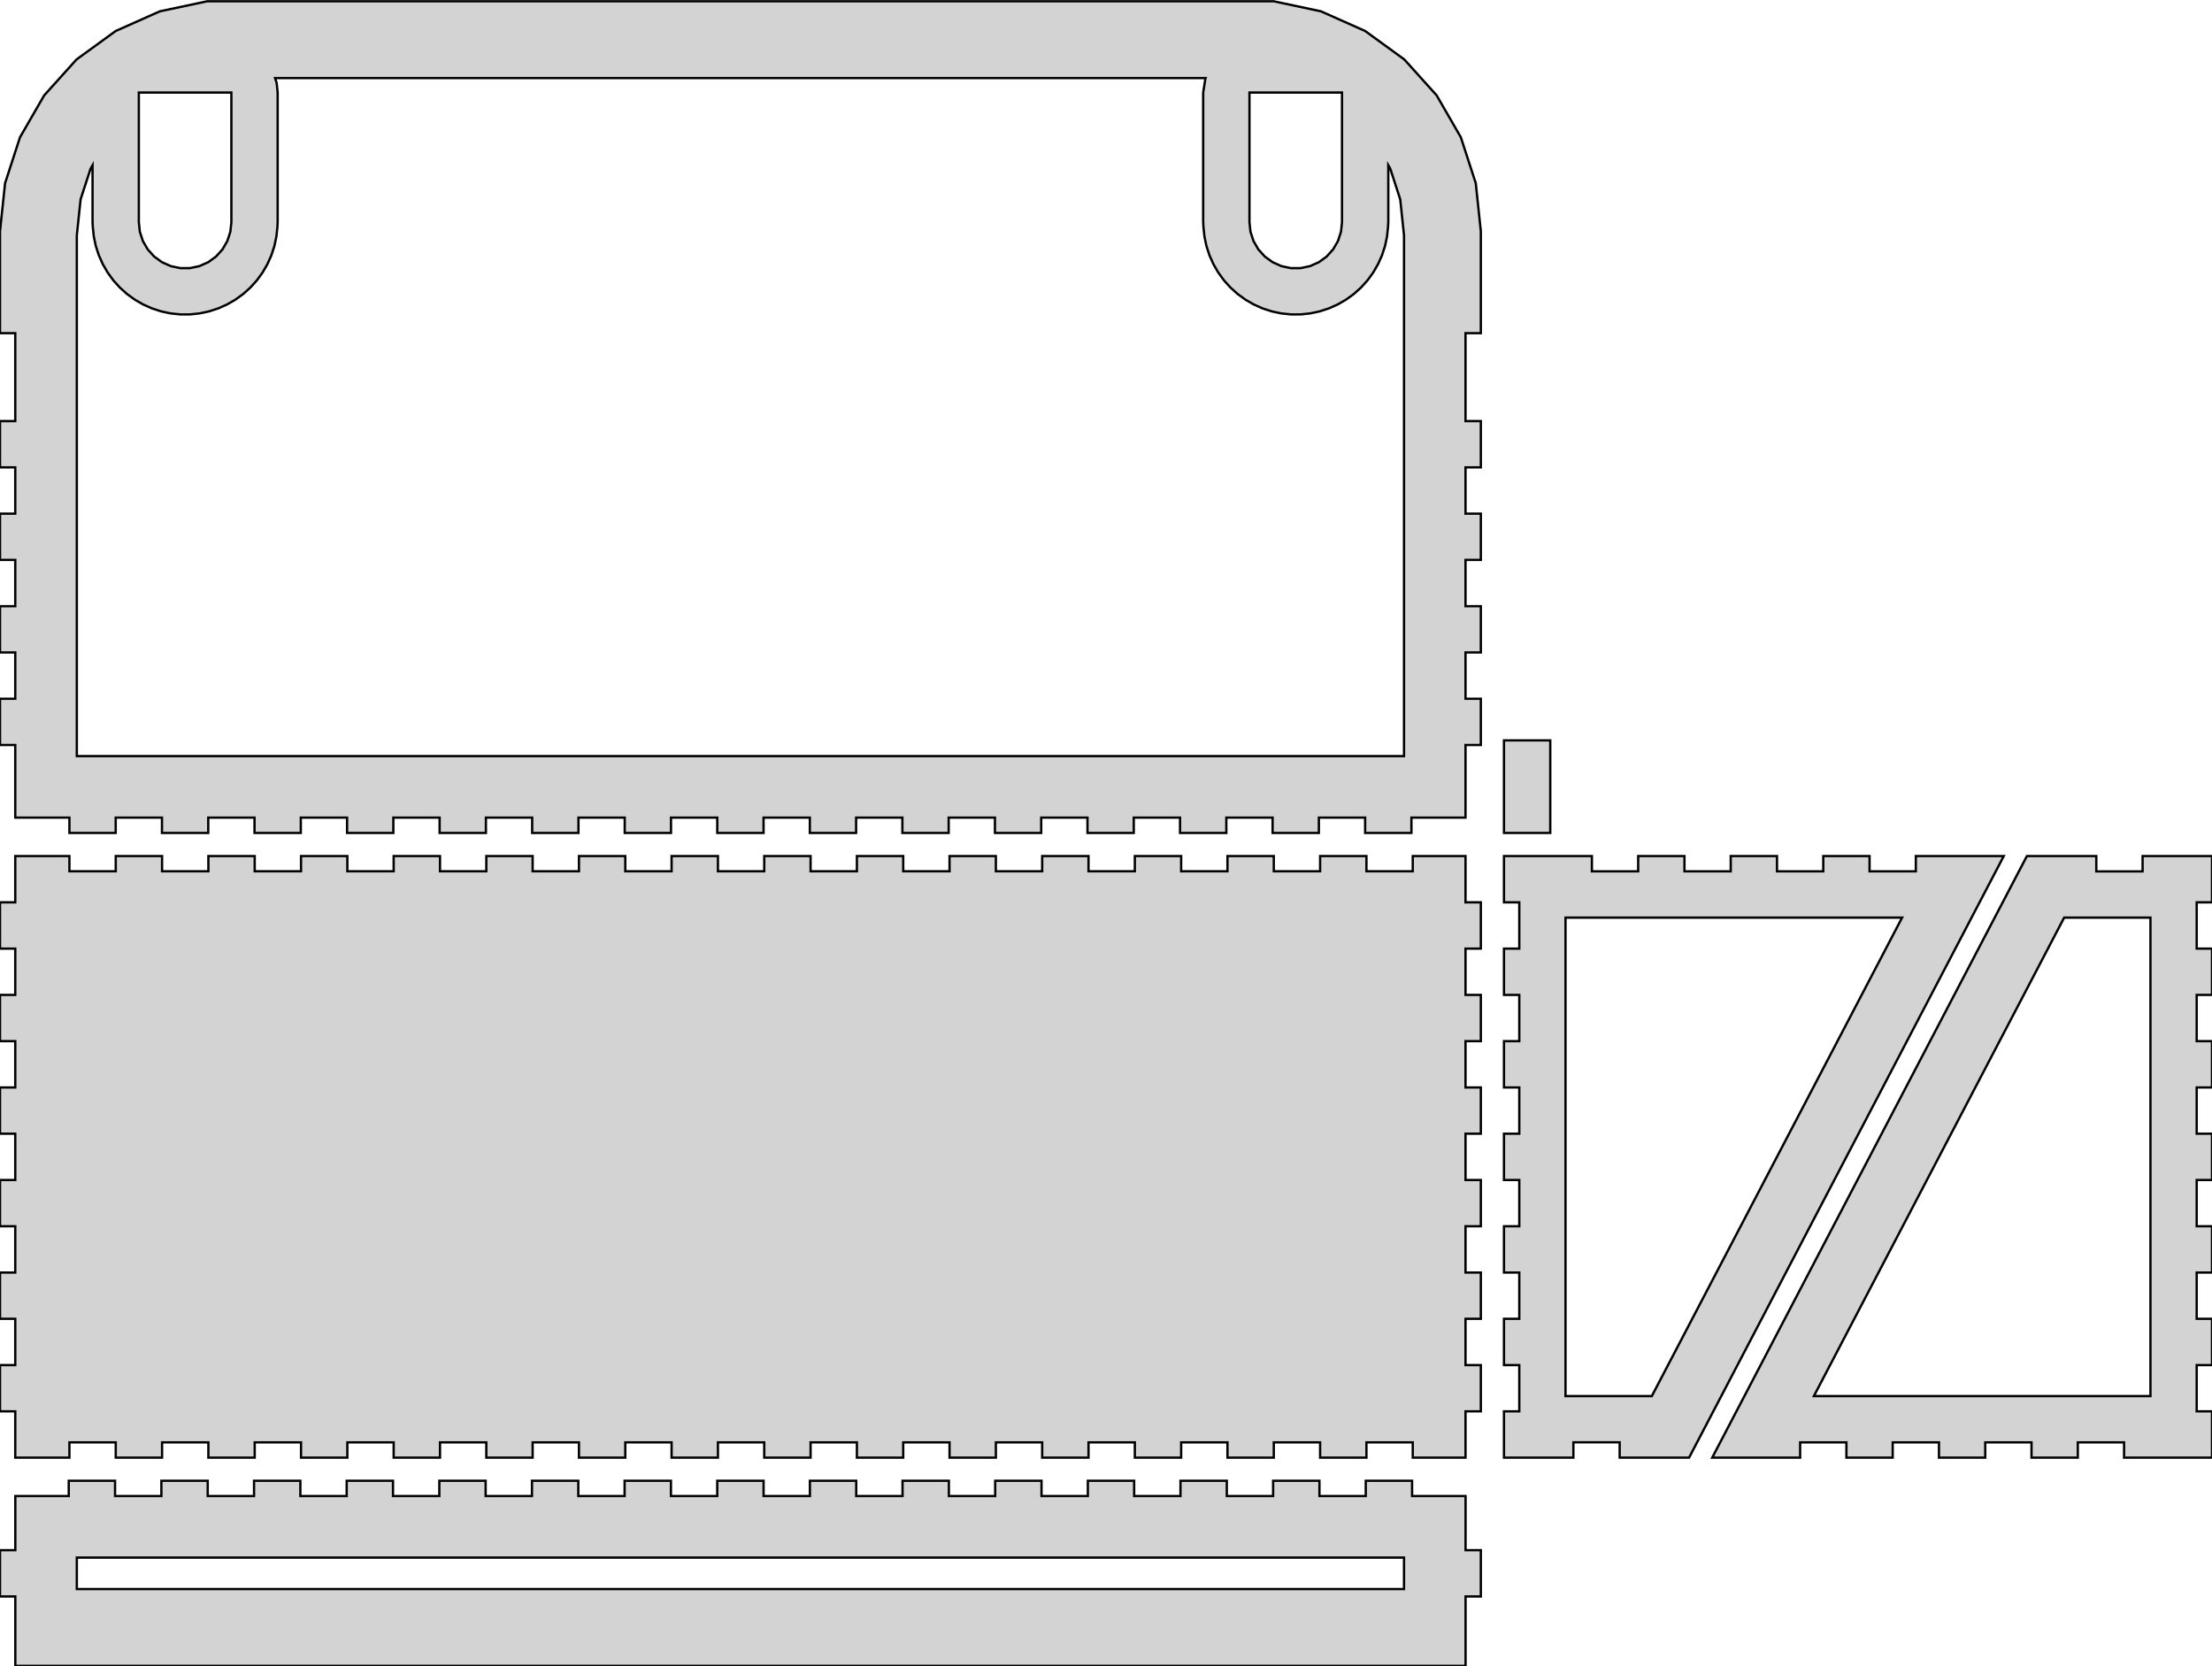
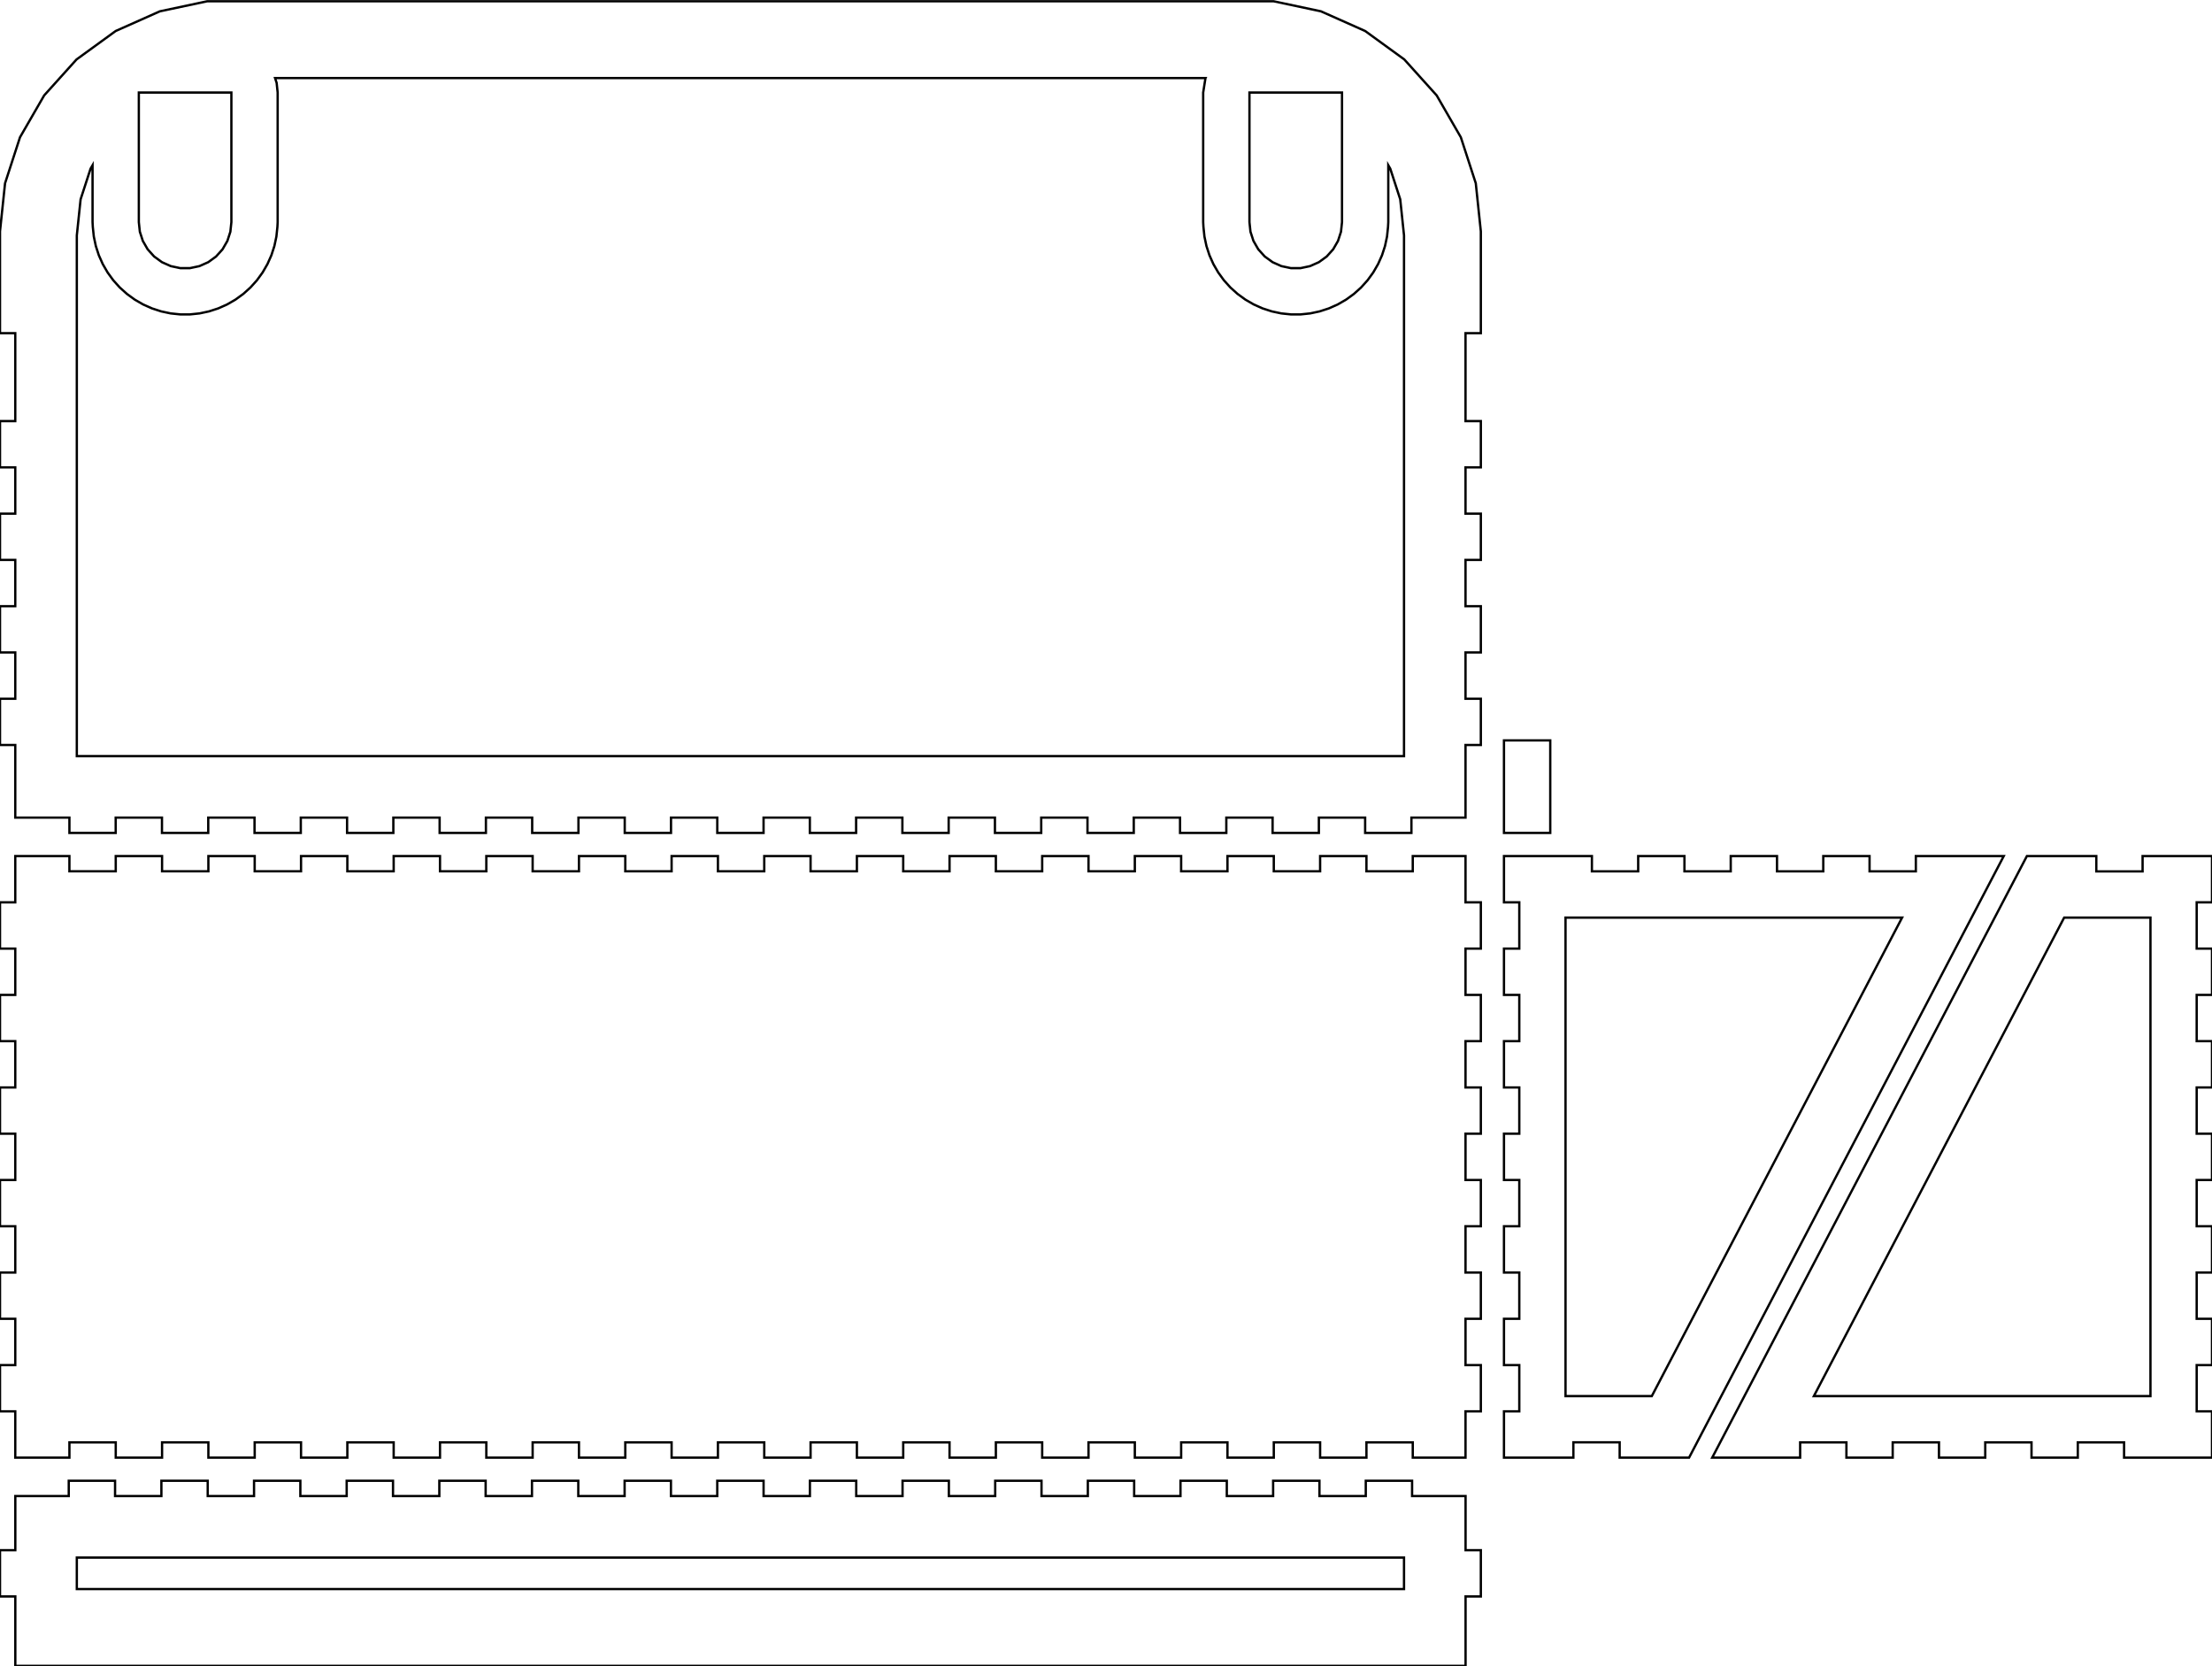
- <svg xmlns="http://www.w3.org/2000/svg" width="478mm" height="360mm" viewBox="-160 -250 478 360" version="1.1">
-   <path d=" M -135,-73.31 L -125,-73.31 L -125,-70 L -115,-70 L -115,-73.31 L -105,-73.31  L -105,-70 L -95,-70 L -95,-73.31 L -85,-73.31 L -85,-70 L -75,-70  L -75,-73.31 L -65,-73.31 L -65,-70 L -55,-70 L -55,-73.31 L -45,-73.31  L -45,-70 L -35,-70 L -35,-73.31 L -25,-73.31 L -25,-70 L -15,-70  L -15,-73.31 L -5,-73.31 L -5,-70 L 5,-70 L 5,-73.31 L 15,-73.31  L 15,-70 L 25,-70 L 25,-73.31 L 35,-73.31 L 35,-70 L 45,-70  L 45,-73.31 L 55,-73.31 L 55,-70 L 65,-70 L 65,-73.31 L 75,-73.31  L 75,-70 L 85,-70 L 85,-73.31 L 95,-73.31 L 95,-70 L 105,-70  L 105,-73.31 L 115,-73.31 L 115,-70 L 125,-70 L 125,-73.31 L 135,-73.31  L 135,-70 L 145,-70 L 145,-73.31 L 156.69,-73.31 L 156.69,-89 L 160,-89  L 160,-99 L 156.69,-99 L 156.69,-109 L 160,-109 L 160,-119 L 156.69,-119  L 156.69,-129 L 160,-129 L 160,-139 L 156.69,-139 L 156.69,-149 L 160,-149  L 160,-159 L 156.69,-159 L 156.69,-178 L 160,-178 L 160,-200 L 158.907,-210.396  L 155.677,-220.337 L 150.451,-229.389 L 143.457,-237.157 L 135,-243.301 L 125.451,-247.553 L 115.226,-249.726  L -115.226,-249.726 L -125.451,-247.553 L -135,-243.301 L -143.457,-237.157 L -150.451,-229.389 L -155.677,-220.337  L -158.907,-210.396 L -160,-200 L -160,-178 L -156.7,-178 L -156.7,-159 L -160,-159  L -160,-149 L -156.7,-149 L -156.7,-139 L -160,-139 L -160,-129 L -156.7,-129  L -156.7,-119 L -160,-119 L -160,-109 L -156.7,-109 L -156.7,-99 L -160,-99  L -160,-89 L -156.7,-89 L -156.7,-73.31 L -145,-73.31 L -145,-70 L -135,-70  z M -143.4,-86.6 L -143.4,-199.13 L -142.581,-206.925 L -140.429,-213.548 L -140,-214.291 L -140,-202  L -139.945,-200.955 L -139.727,-198.876 L -139.292,-196.831 L -138.646,-194.842 L -137.796,-192.933 L -136.75,-191.122  L -135.522,-189.431 L -134.123,-187.877 L -132.569,-186.478 L -130.878,-185.25 L -129.067,-184.204 L -127.158,-183.354  L -125.169,-182.708 L -123.124,-182.273 L -121.045,-182.055 L -118.955,-182.055 L -116.876,-182.273 L -114.831,-182.708  L -112.842,-183.354 L -110.933,-184.204 L -109.122,-185.25 L -107.431,-186.478 L -105.877,-187.877 L -104.478,-189.431  L -103.25,-191.122 L -102.204,-192.933 L -101.354,-194.842 L -100.708,-196.831 L -100.273,-198.876 L -100.055,-200.955  L -100,-202 L -100,-230 L -100.219,-232.079 L -100.559,-233.126 L 100.505,-233.126 L 100.489,-233.09  L 100,-230 L 100,-202 L 100.055,-200.955 L 100.273,-198.876 L 100.708,-196.831 L 101.354,-194.842  L 102.204,-192.933 L 103.25,-191.122 L 104.478,-189.431 L 105.877,-187.877 L 107.431,-186.478 L 109.122,-185.25  L 110.933,-184.204 L 112.842,-183.354 L 114.831,-182.708 L 116.876,-182.273 L 118.955,-182.055 L 121.045,-182.055  L 123.124,-182.273 L 125.169,-182.708 L 127.158,-183.354 L 129.067,-184.204 L 130.878,-185.25 L 132.569,-186.478  L 134.123,-187.877 L 135.522,-189.431 L 136.75,-191.122 L 137.796,-192.933 L 138.646,-194.842 L 139.292,-196.831  L 139.727,-198.876 L 139.945,-200.955 L 140,-202 L 140,-214.291 L 140.429,-213.548 L 142.581,-206.925  L 143.4,-199.13 L 143.4,-86.6 z M 118.955,-192.055 L 116.91,-192.489 L 115,-193.34 L 113.309,-194.569 L 111.91,-196.122 L 110.865,-197.933  L 110.219,-199.921 L 110,-202 L 110,-230 L 130,-230 L 130,-202 L 129.781,-199.921  L 129.135,-197.933 L 128.09,-196.122 L 126.691,-194.569 L 125,-193.34 L 123.09,-192.489 L 121.045,-192.055  z M -121.045,-192.055 L -123.09,-192.489 L -125,-193.34 L -126.691,-194.569 L -128.09,-196.122 L -129.135,-197.933  L -129.781,-199.921 L -130,-202 L -130,-230 L -110,-230 L -110,-202 L -110.219,-199.921  L -110.865,-197.933 L -111.91,-196.122 L -113.309,-194.569 L -115,-193.34 L -116.91,-192.489 L -118.955,-192.055  z M 175,-90 L 165,-90 L 165,-70 L 175,-70 z M -145,61.7 L -134.99,61.7 L -134.99,65 L -124.98,65 L -124.98,61.7 L -114.97,61.7  L -114.97,65 L -104.96,65 L -104.96,61.7 L -94.95,61.7 L -94.95,65 L -84.94,65  L -84.94,61.7 L -74.93,61.7 L -74.93,65 L -64.92,65 L -64.92,61.7 L -54.91,61.7  L -54.91,65 L -44.9,65 L -44.9,61.7 L -34.89,61.7 L -34.89,65 L -24.88,65  L -24.88,61.7 L -14.87,61.7 L -14.87,65 L -4.86,65 L -4.86,61.7 L 5.15,61.7  L 5.15,65 L 15.16,65 L 15.16,61.7 L 25.17,61.7 L 25.17,65 L 35.18,65  L 35.18,61.7 L 45.19,61.7 L 45.19,65 L 55.2,65 L 55.2,61.7 L 65.21,61.7  L 65.21,65 L 75.22,65 L 75.22,61.7 L 85.23,61.7 L 85.23,65 L 95.24,65  L 95.24,61.7 L 105.25,61.7 L 105.25,65 L 115.26,65 L 115.26,61.7 L 125.27,61.7  L 125.27,65 L 135.28,65 L 135.28,61.7 L 145.29,61.7 L 145.29,65 L 156.69,65  L 156.69,55 L 160,55 L 160,45 L 156.69,45 L 156.69,35 L 160,35  L 160,25 L 156.69,25 L 156.69,15 L 160,15 L 160,5 L 156.69,5  L 156.69,-5 L 160,-5 L 160,-15 L 156.69,-15 L 156.69,-25 L 160,-25  L 160,-35 L 156.69,-35 L 156.69,-45 L 160,-45 L 160,-55 L 156.69,-55  L 156.69,-65 L 145.29,-65 L 145.29,-61.71 L 135.28,-61.71 L 135.28,-65 L 125.27,-65  L 125.27,-61.71 L 115.26,-61.71 L 115.26,-65 L 105.25,-65 L 105.25,-61.71 L 95.24,-61.71  L 95.24,-65 L 85.23,-65 L 85.23,-61.71 L 75.22,-61.71 L 75.22,-65 L 65.21,-65  L 65.21,-61.71 L 55.2,-61.71 L 55.2,-65 L 45.19,-65 L 45.19,-61.71 L 35.18,-61.71  L 35.18,-65 L 25.17,-65 L 25.17,-61.71 L 15.16,-61.71 L 15.16,-65 L 5.15,-65  L 5.15,-61.71 L -4.86,-61.71 L -4.86,-65 L -14.87,-65 L -14.87,-61.71 L -24.88,-61.71  L -24.88,-65 L -34.89,-65 L -34.89,-61.71 L -44.9,-61.71 L -44.9,-65 L -54.91,-65  L -54.91,-61.71 L -64.92,-61.71 L -64.92,-65 L -74.93,-65 L -74.93,-61.71 L -84.94,-61.71  L -84.94,-65 L -94.95,-65 L -94.95,-61.71 L -104.96,-61.71 L -104.96,-65 L -114.97,-65  L -114.97,-61.71 L -124.98,-61.71 L -124.98,-65 L -134.99,-65 L -134.99,-61.71 L -145,-61.71  L -145,-65 L -156.7,-65 L -156.7,-55 L -160,-55 L -160,-45 L -156.7,-45  L -156.7,-35 L -160,-35 L -160,-25 L -156.7,-25 L -156.7,-15 L -160,-15  L -160,-5 L -156.7,-5 L -156.7,5 L -160,5 L -160,15 L -156.7,15  L -156.7,25 L -160,25 L -160,35 L -156.7,35 L -156.7,45 L -160,45  L -160,55 L -156.7,55 L -156.7,65 L -145,65 z M 249,61.7 L 259,61.7 L 259,65 L 269,65 L 269,61.7 L 279,61.7  L 279,65 L 289,65 L 289,61.7 L 299,61.7 L 299,65 L 318,65  L 318,55 L 314.69,55 L 314.69,45 L 318,45 L 318,35 L 314.69,35  L 314.69,25 L 318,25 L 318,15 L 314.69,15 L 314.69,5 L 318,5  L 318,-5 L 314.69,-5 L 314.69,-15 L 318,-15 L 318,-25 L 314.69,-25  L 314.69,-35 L 318,-35 L 318,-45 L 314.69,-45 L 314.69,-55 L 318,-55  L 318,-65 L 303,-65 L 303,-61.69 L 293,-61.69 L 293,-65 L 278,-65  L 210,65 L 229,65 L 229,61.7 L 239,61.7 L 239,65 L 249,65  z M 231.967,51.7 L 286.053,-51.7 L 304.7,-51.7 L 304.7,51.7 z M 180,61.69 L 190,61.69 L 190,65 L 205,65 L 273,-65 L 254,-65  L 254,-61.7 L 244,-61.7 L 244,-65 L 234,-65 L 234,-61.7 L 224,-61.7  L 224,-65 L 214,-65 L 214,-61.7 L 204,-61.7 L 204,-65 L 194,-65  L 194,-61.7 L 184,-61.7 L 184,-65 L 165,-65 L 165,-55 L 168.31,-55  L 168.31,-45 L 165,-45 L 165,-35 L 168.31,-35 L 168.31,-25 L 165,-25  L 165,-15 L 168.31,-15 L 168.31,-5 L 165,-5 L 165,5 L 168.31,5  L 168.31,15 L 165,15 L 165,25 L 168.31,25 L 168.31,35 L 165,35  L 165,45 L 168.31,45 L 168.31,55 L 165,55 L 165,65 L 180,65  z M 178.3,51.7 L 178.3,-51.7 L 251.033,-51.7 L 196.947,51.7 z M 156.7,95 L 160,95 L 160,85 L 156.7,85 L 156.7,73.3 L 145.145,73.3  L 145.145,70 L 135.135,70 L 135.135,73.3 L 125.125,73.3 L 125.125,70 L 115.115,70  L 115.115,73.3 L 105.105,73.3 L 105.105,70 L 95.095,70 L 95.095,73.3 L 85.085,73.3  L 85.085,70 L 75.075,70 L 75.075,73.3 L 65.065,73.3 L 65.065,70 L 55.055,70  L 55.055,73.3 L 45.045,73.3 L 45.045,70 L 35.035,70 L 35.035,73.3 L 25.025,73.3  L 25.025,70 L 15.015,70 L 15.015,73.3 L 5.005,73.3 L 5.005,70 L -5.005,70  L -5.005,73.3 L -15.015,73.3 L -15.015,70 L -25.025,70 L -25.025,73.3 L -35.035,73.3  L -35.035,70 L -45.045,70 L -45.045,73.3 L -55.055,73.3 L -55.055,70 L -65.065,70  L -65.065,73.3 L -75.075,73.3 L -75.075,70 L -85.085,70 L -85.085,73.3 L -95.095,73.3  L -95.095,70 L -105.105,70 L -105.105,73.3 L -115.115,73.3 L -115.115,70 L -125.125,70  L -125.125,73.3 L -135.135,73.3 L -135.135,70 L -145.145,70 L -145.145,73.3 L -156.69,73.3  L -156.69,85 L -160,85 L -160,95 L -156.69,95 L -156.69,110 L 156.7,110  z M -143.4,93.4 L -143.4,86.6 L 143.4,86.6 L 143.4,93.4 z " stroke="black" fill="lightgray" stroke-width="0.5" />
+ <svg xmlns="http://www.w3.org/2000/svg" width="478mm" height="360mm" viewBox="-160 -250 478 360" version="1.1" id="svg2">
+   <defs id="defs10" />
+   <path d=" M -135,-73.31 L -125,-73.31 L -125,-70 L -115,-70 L -115,-73.31 L -105,-73.31  L -105,-70 L -95,-70 L -95,-73.31 L -85,-73.31 L -85,-70 L -75,-70  L -75,-73.31 L -65,-73.31 L -65,-70 L -55,-70 L -55,-73.31 L -45,-73.31  L -45,-70 L -35,-70 L -35,-73.31 L -25,-73.31 L -25,-70 L -15,-70  L -15,-73.31 L -5,-73.31 L -5,-70 L 5,-70 L 5,-73.31 L 15,-73.31  L 15,-70 L 25,-70 L 25,-73.31 L 35,-73.31 L 35,-70 L 45,-70  L 45,-73.31 L 55,-73.31 L 55,-70 L 65,-70 L 65,-73.31 L 75,-73.31  L 75,-70 L 85,-70 L 85,-73.31 L 95,-73.31 L 95,-70 L 105,-70  L 105,-73.31 L 115,-73.31 L 115,-70 L 125,-70 L 125,-73.31 L 135,-73.31  L 135,-70 L 145,-70 L 145,-73.31 L 156.69,-73.31 L 156.69,-89 L 160,-89  L 160,-99 L 156.69,-99 L 156.69,-109 L 160,-109 L 160,-119 L 156.69,-119  L 156.69,-129 L 160,-129 L 160,-139 L 156.69,-139 L 156.69,-149 L 160,-149  L 160,-159 L 156.69,-159 L 156.69,-178 L 160,-178 L 160,-200 L 158.907,-210.396  L 155.677,-220.337 L 150.451,-229.389 L 143.457,-237.157 L 135,-243.301 L 125.451,-247.553 L 115.226,-249.726  L -115.226,-249.726 L -125.451,-247.553 L -135,-243.301 L -143.457,-237.157 L -150.451,-229.389 L -155.677,-220.337  L -158.907,-210.396 L -160,-200 L -160,-178 L -156.7,-178 L -156.7,-159 L -160,-159  L -160,-149 L -156.7,-149 L -156.7,-139 L -160,-139 L -160,-129 L -156.7,-129  L -156.7,-119 L -160,-119 L -160,-109 L -156.7,-109 L -156.7,-99 L -160,-99  L -160,-89 L -156.7,-89 L -156.7,-73.31 L -145,-73.31 L -145,-70 L -135,-70  z M -143.4,-86.6 L -143.4,-199.13 L -142.581,-206.925 L -140.429,-213.548 L -140,-214.291 L -140,-202  L -139.945,-200.955 L -139.727,-198.876 L -139.292,-196.831 L -138.646,-194.842 L -137.796,-192.933 L -136.75,-191.122  L -135.522,-189.431 L -134.123,-187.877 L -132.569,-186.478 L -130.878,-185.25 L -129.067,-184.204 L -127.158,-183.354  L -125.169,-182.708 L -123.124,-182.273 L -121.045,-182.055 L -118.955,-182.055 L -116.876,-182.273 L -114.831,-182.708  L -112.842,-183.354 L -110.933,-184.204 L -109.122,-185.25 L -107.431,-186.478 L -105.877,-187.877 L -104.478,-189.431  L -103.25,-191.122 L -102.204,-192.933 L -101.354,-194.842 L -100.708,-196.831 L -100.273,-198.876 L -100.055,-200.955  L -100,-202 L -100,-230 L -100.219,-232.079 L -100.559,-233.126 L 100.505,-233.126 L 100.489,-233.09  L 100,-230 L 100,-202 L 100.055,-200.955 L 100.273,-198.876 L 100.708,-196.831 L 101.354,-194.842  L 102.204,-192.933 L 103.25,-191.122 L 104.478,-189.431 L 105.877,-187.877 L 107.431,-186.478 L 109.122,-185.25  L 110.933,-184.204 L 112.842,-183.354 L 114.831,-182.708 L 116.876,-182.273 L 118.955,-182.055 L 121.045,-182.055  L 123.124,-182.273 L 125.169,-182.708 L 127.158,-183.354 L 129.067,-184.204 L 130.878,-185.25 L 132.569,-186.478  L 134.123,-187.877 L 135.522,-189.431 L 136.75,-191.122 L 137.796,-192.933 L 138.646,-194.842 L 139.292,-196.831  L 139.727,-198.876 L 139.945,-200.955 L 140,-202 L 140,-214.291 L 140.429,-213.548 L 142.581,-206.925  L 143.4,-199.13 L 143.4,-86.6 z M 118.955,-192.055 L 116.91,-192.489 L 115,-193.34 L 113.309,-194.569 L 111.91,-196.122 L 110.865,-197.933  L 110.219,-199.921 L 110,-202 L 110,-230 L 130,-230 L 130,-202 L 129.781,-199.921  L 129.135,-197.933 L 128.09,-196.122 L 126.691,-194.569 L 125,-193.34 L 123.09,-192.489 L 121.045,-192.055  z M -121.045,-192.055 L -123.09,-192.489 L -125,-193.34 L -126.691,-194.569 L -128.09,-196.122 L -129.135,-197.933  L -129.781,-199.921 L -130,-202 L -130,-230 L -110,-230 L -110,-202 L -110.219,-199.921  L -110.865,-197.933 L -111.91,-196.122 L -113.309,-194.569 L -115,-193.34 L -116.91,-192.489 L -118.955,-192.055  z M 175,-90 L 165,-90 L 165,-70 L 175,-70 z M -145,61.7 L -134.99,61.7 L -134.99,65 L -124.98,65 L -124.98,61.7 L -114.97,61.7  L -114.97,65 L -104.96,65 L -104.96,61.7 L -94.95,61.7 L -94.95,65 L -84.94,65  L -84.94,61.7 L -74.93,61.7 L -74.93,65 L -64.92,65 L -64.92,61.7 L -54.91,61.7  L -54.91,65 L -44.9,65 L -44.9,61.7 L -34.89,61.7 L -34.89,65 L -24.88,65  L -24.88,61.7 L -14.87,61.7 L -14.87,65 L -4.86,65 L -4.86,61.7 L 5.15,61.7  L 5.15,65 L 15.16,65 L 15.16,61.7 L 25.17,61.7 L 25.17,65 L 35.18,65  L 35.18,61.7 L 45.19,61.7 L 45.19,65 L 55.2,65 L 55.2,61.7 L 65.21,61.7  L 65.21,65 L 75.22,65 L 75.22,61.7 L 85.23,61.7 L 85.23,65 L 95.24,65  L 95.24,61.7 L 105.25,61.7 L 105.25,65 L 115.26,65 L 115.26,61.7 L 125.27,61.7  L 125.27,65 L 135.28,65 L 135.28,61.7 L 145.29,61.7 L 145.29,65 L 156.69,65  L 156.69,55 L 160,55 L 160,45 L 156.69,45 L 156.69,35 L 160,35  L 160,25 L 156.69,25 L 156.69,15 L 160,15 L 160,5 L 156.69,5  L 156.69,-5 L 160,-5 L 160,-15 L 156.69,-15 L 156.69,-25 L 160,-25  L 160,-35 L 156.69,-35 L 156.69,-45 L 160,-45 L 160,-55 L 156.69,-55  L 156.69,-65 L 145.29,-65 L 145.29,-61.71 L 135.28,-61.71 L 135.28,-65 L 125.27,-65  L 125.27,-61.71 L 115.26,-61.71 L 115.26,-65 L 105.25,-65 L 105.25,-61.71 L 95.24,-61.71  L 95.24,-65 L 85.23,-65 L 85.23,-61.71 L 75.22,-61.71 L 75.22,-65 L 65.21,-65  L 65.21,-61.71 L 55.2,-61.71 L 55.2,-65 L 45.19,-65 L 45.19,-61.71 L 35.18,-61.71  L 35.18,-65 L 25.17,-65 L 25.17,-61.71 L 15.16,-61.71 L 15.16,-65 L 5.15,-65  L 5.15,-61.71 L -4.86,-61.71 L -4.86,-65 L -14.87,-65 L -14.87,-61.71 L -24.88,-61.71  L -24.88,-65 L -34.89,-65 L -34.89,-61.71 L -44.9,-61.71 L -44.9,-65 L -54.91,-65  L -54.91,-61.71 L -64.92,-61.71 L -64.92,-65 L -74.93,-65 L -74.93,-61.71 L -84.94,-61.71  L -84.94,-65 L -94.95,-65 L -94.95,-61.71 L -104.96,-61.71 L -104.96,-65 L -114.97,-65  L -114.97,-61.71 L -124.98,-61.71 L -124.98,-65 L -134.99,-65 L -134.99,-61.71 L -145,-61.71  L -145,-65 L -156.7,-65 L -156.7,-55 L -160,-55 L -160,-45 L -156.7,-45  L -156.7,-35 L -160,-35 L -160,-25 L -156.7,-25 L -156.7,-15 L -160,-15  L -160,-5 L -156.7,-5 L -156.7,5 L -160,5 L -160,15 L -156.7,15  L -156.7,25 L -160,25 L -160,35 L -156.7,35 L -156.7,45 L -160,45  L -160,55 L -156.7,55 L -156.7,65 L -145,65 z M 249,61.7 L 259,61.7 L 259,65 L 269,65 L 269,61.7 L 279,61.7  L 279,65 L 289,65 L 289,61.7 L 299,61.7 L 299,65 L 318,65  L 318,55 L 314.69,55 L 314.69,45 L 318,45 L 318,35 L 314.69,35  L 314.69,25 L 318,25 L 318,15 L 314.69,15 L 314.69,5 L 318,5  L 318,-5 L 314.69,-5 L 314.69,-15 L 318,-15 L 318,-25 L 314.69,-25  L 314.69,-35 L 318,-35 L 318,-45 L 314.69,-45 L 314.69,-55 L 318,-55  L 318,-65 L 303,-65 L 303,-61.69 L 293,-61.69 L 293,-65 L 278,-65  L 210,65 L 229,65 L 229,61.7 L 239,61.7 L 239,65 L 249,65  z M 231.967,51.7 L 286.053,-51.7 L 304.7,-51.7 L 304.7,51.7 z M 180,61.69 L 190,61.69 L 190,65 L 205,65 L 273,-65 L 254,-65  L 254,-61.7 L 244,-61.7 L 244,-65 L 234,-65 L 234,-61.7 L 224,-61.7  L 224,-65 L 214,-65 L 214,-61.7 L 204,-61.7 L 204,-65 L 194,-65  L 194,-61.7 L 184,-61.7 L 184,-65 L 165,-65 L 165,-55 L 168.31,-55  L 168.31,-45 L 165,-45 L 165,-35 L 168.31,-35 L 168.31,-25 L 165,-25  L 165,-15 L 168.31,-15 L 168.31,-5 L 165,-5 L 165,5 L 168.31,5  L 168.31,15 L 165,15 L 165,25 L 168.31,25 L 168.31,35 L 165,35  L 165,45 L 168.31,45 L 168.31,55 L 165,55 L 165,65 L 180,65  z M 178.3,51.7 L 178.3,-51.7 L 251.033,-51.7 L 196.947,51.7 z M 156.7,95 L 160,95 L 160,85 L 156.7,85 L 156.7,73.3 L 145.145,73.3  L 145.145,70 L 135.135,70 L 135.135,73.3 L 125.125,73.3 L 125.125,70 L 115.115,70  L 115.115,73.3 L 105.105,73.3 L 105.105,70 L 95.095,70 L 95.095,73.3 L 85.085,73.3  L 85.085,70 L 75.075,70 L 75.075,73.3 L 65.065,73.3 L 65.065,70 L 55.055,70  L 55.055,73.3 L 45.045,73.3 L 45.045,70 L 35.035,70 L 35.035,73.3 L 25.025,73.3  L 25.025,70 L 15.015,70 L 15.015,73.3 L 5.005,73.3 L 5.005,70 L -5.005,70  L -5.005,73.3 L -15.015,73.3 L -15.015,70 L -25.025,70 L -25.025,73.3 L -35.035,73.3  L -35.035,70 L -45.045,70 L -45.045,73.3 L -55.055,73.3 L -55.055,70 L -65.065,70  L -65.065,73.3 L -75.075,73.3 L -75.075,70 L -85.085,70 L -85.085,73.3 L -95.095,73.3  L -95.095,70 L -105.105,70 L -105.105,73.3 L -115.115,73.3 L -115.115,70 L -125.125,70  L -125.125,73.3 L -135.135,73.3 L -135.135,70 L -145.145,70 L -145.145,73.3 L -156.69,73.3  L -156.69,85 L -160,85 L -160,95 L -156.69,95 L -156.69,110 L 156.7,110  z M -143.4,93.4 L -143.4,86.6 L 143.4,86.6 L 143.4,93.4 z " stroke="black" fill="lightgray" stroke-width="0.5" id="path6" style="fill:none" />
</svg>
